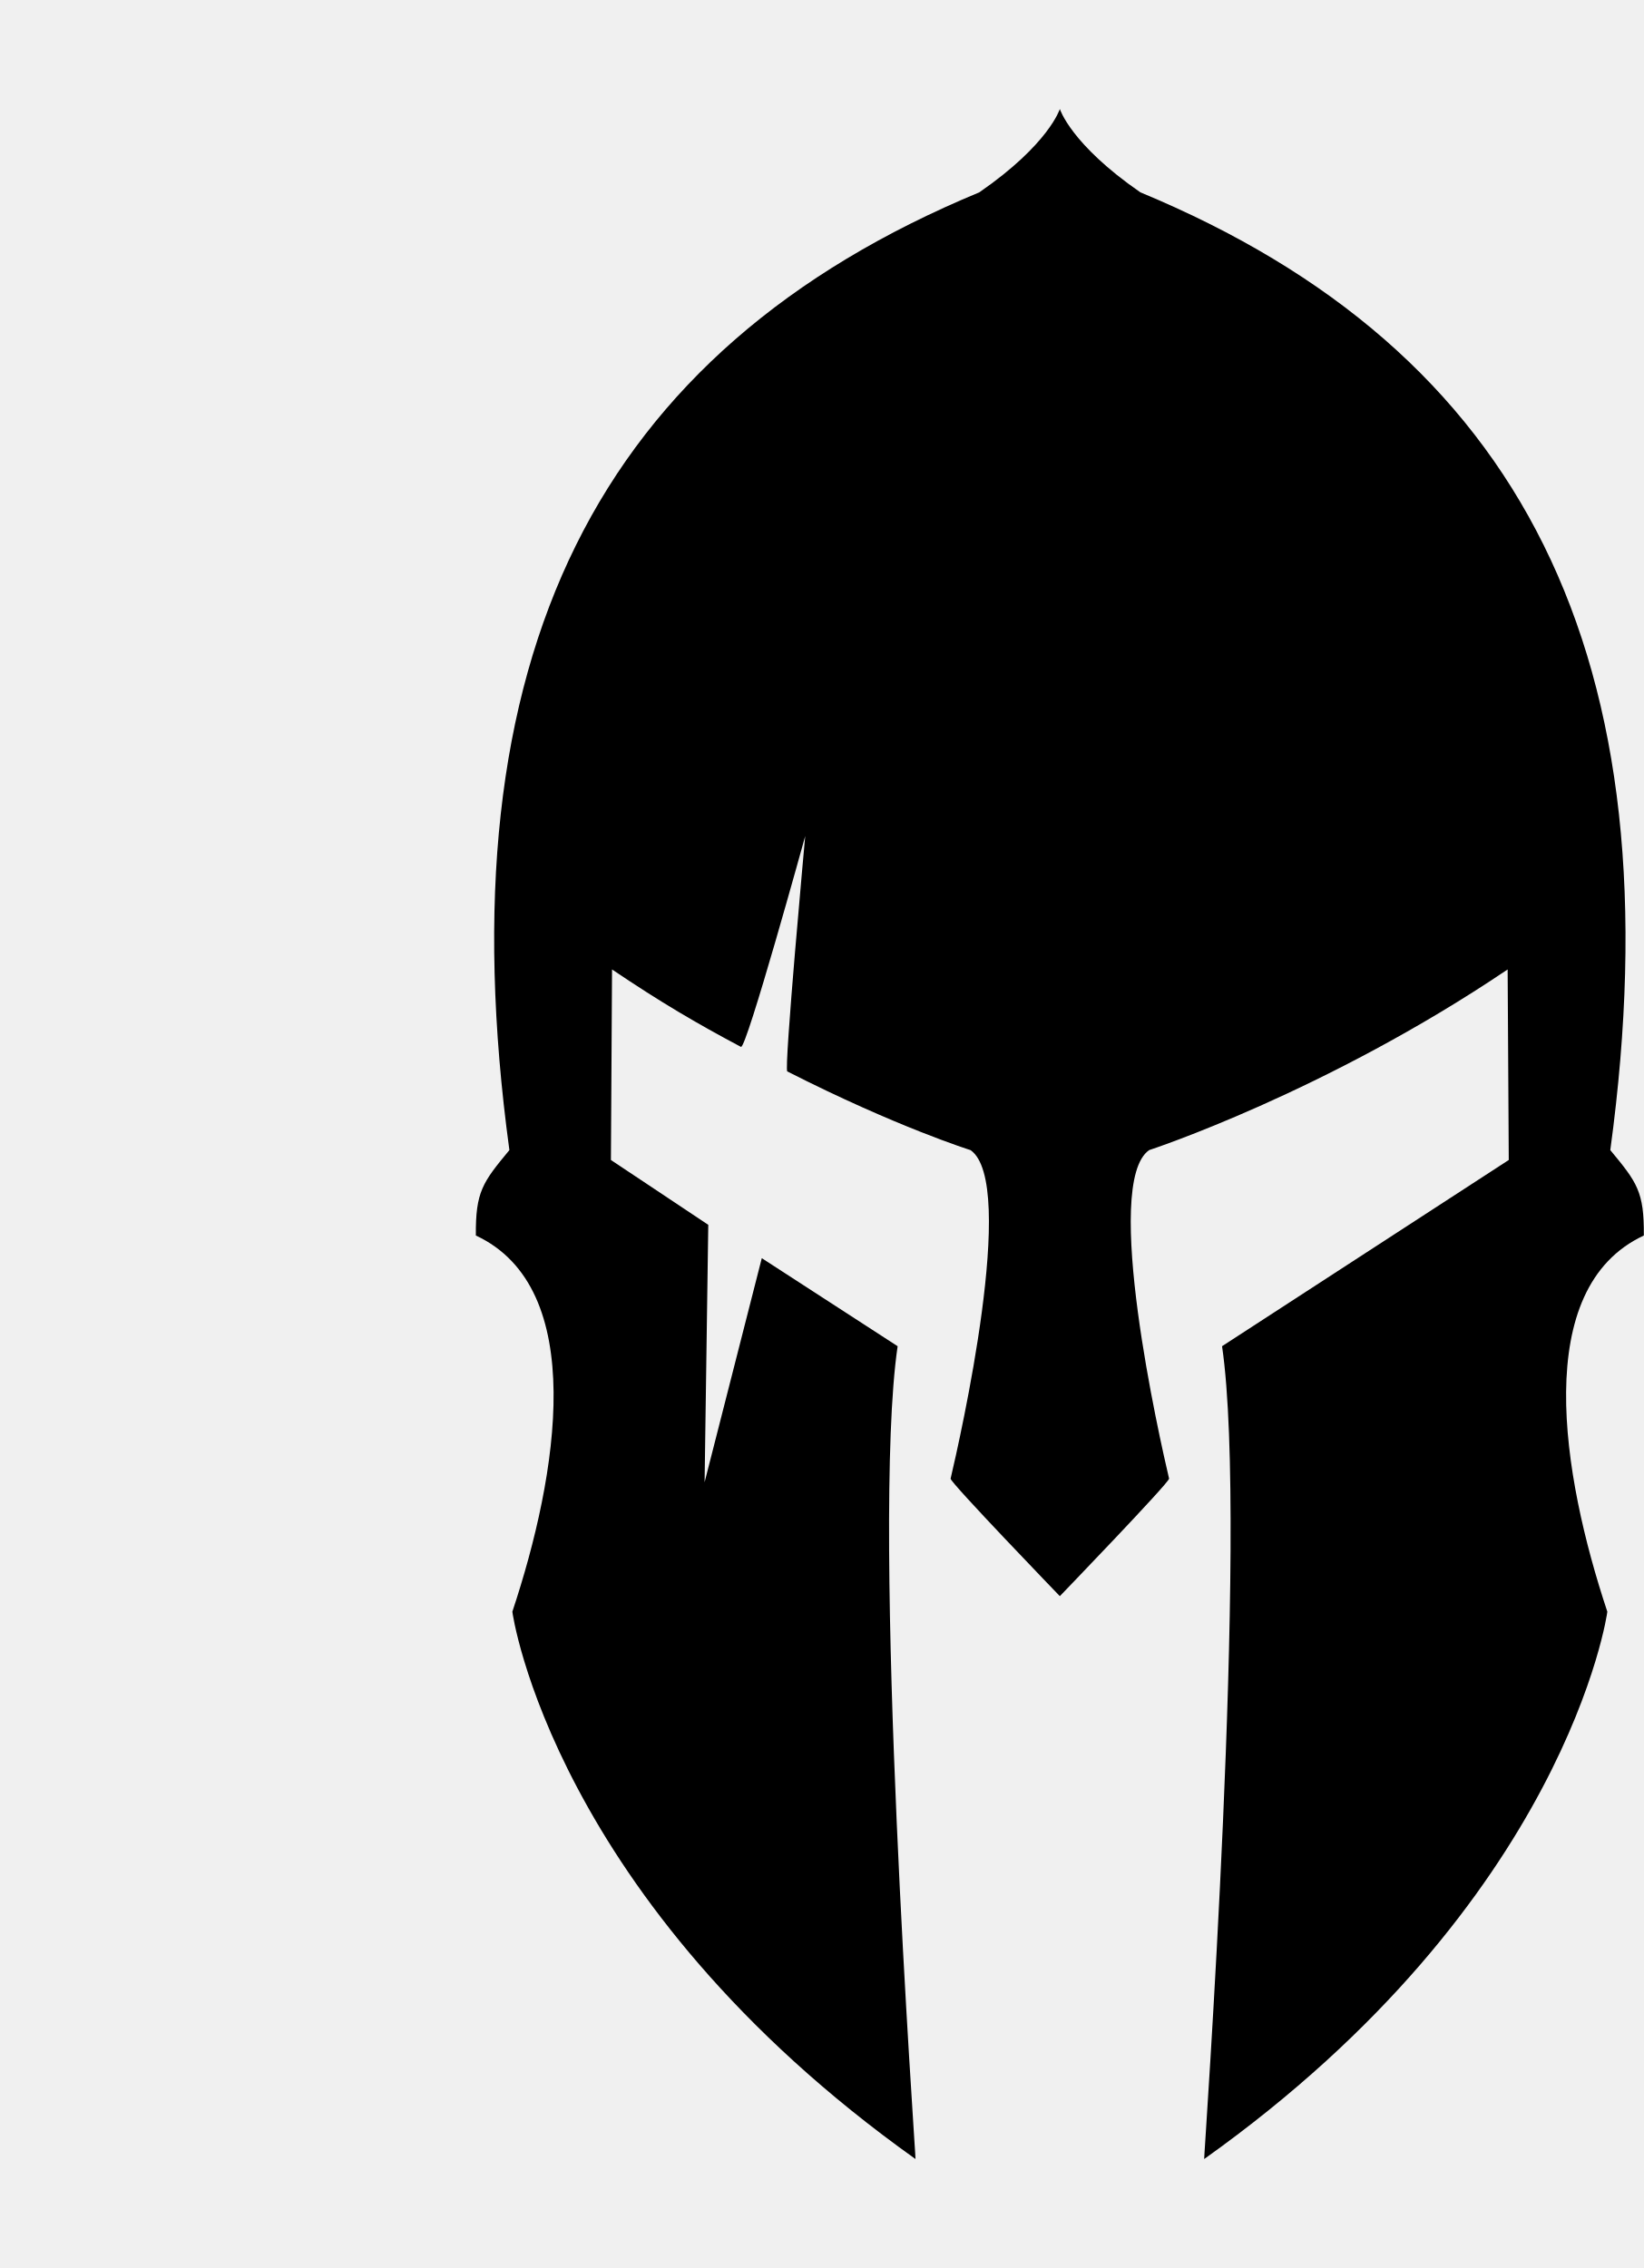
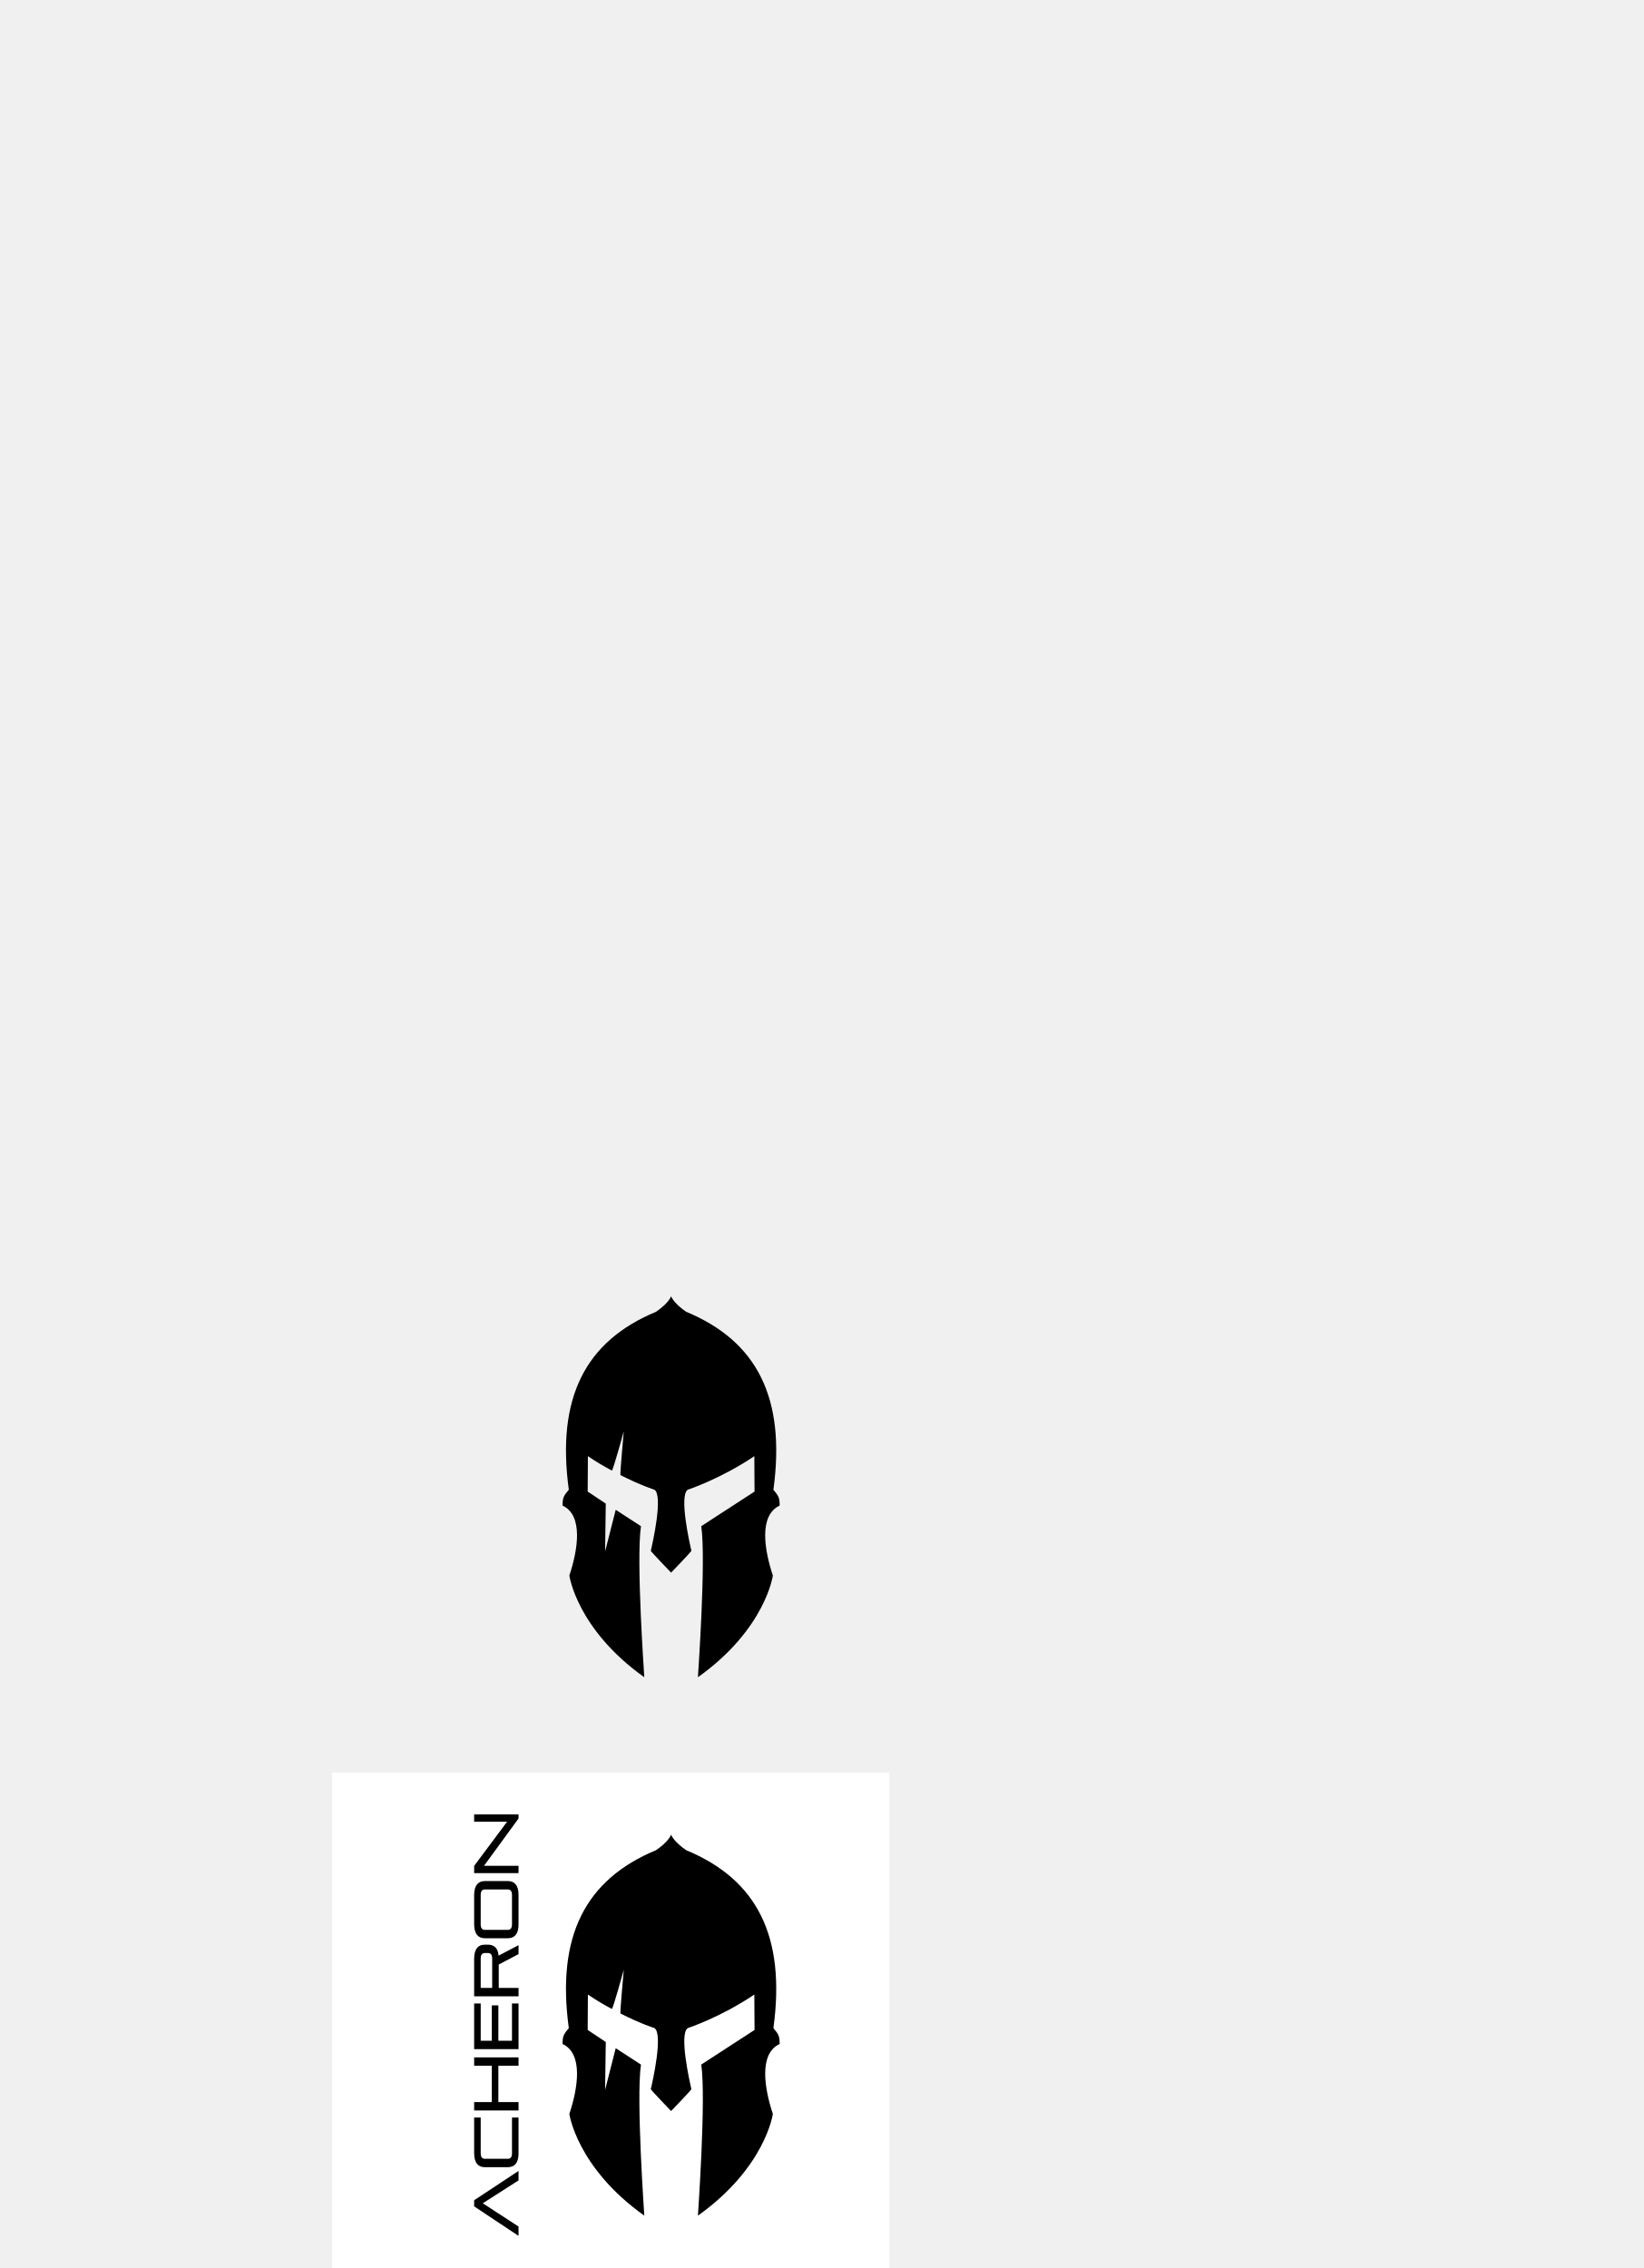
<svg xmlns="http://www.w3.org/2000/svg" width="41.003mm" height="56.576mm" viewBox="0 0 41.003 56.576" version="1.1" id="svg8">
  <defs id="defs2" />
  <g id="layer1" transform="translate(122.0685,-90.33336)">
+     <rect style="fill:#ffffff;fill-opacity:1;stroke:none;stroke-width:0.254;stroke-linecap:round;stroke-linejoin:round;stroke-miterlimit:4;stroke-dasharray:none;stroke-dashoffset:0;stroke-opacity:1;paint-order:normal" id="rect940" width="13.898" height="12.695" x="-113.783" y="134.549" />
    <flowRoot xml:space="preserve" id="flowRoot815" style="font-style:normal;font-variant:normal;font-weight:normal;font-stretch:normal;font-size:40px;line-height:1.25;font-family:optima;-inkscape-font-specification:optima;letter-spacing:0px;word-spacing:0px;fill:#000000;fill-opacity:1;stroke:none" transform="scale(0.2645833)">
      <flowRegion id="flowRegion817" style="font-style:normal;font-variant:normal;font-weight:normal;font-stretch:normal;font-family:optima;-inkscape-font-specification:optima">
        <rect id="rect819" width="697.143" height="371.429" x="-634.286" y="339.663" style="font-style:normal;font-variant:normal;font-weight:normal;font-stretch:normal;font-family:optima;-inkscape-font-specification:optima" />
      </flowRegion>
      <flowPara id="flowPara821" style="font-style:normal;font-variant:normal;font-weight:normal;font-stretch:normal;font-family:optima;-inkscape-font-specification:optima" />
    </flowRoot>
    <text xml:space="preserve" style="font-style:normal;font-variant:normal;font-weight:normal;font-stretch:normal;font-size:10.583px;line-height:1.25;font-family:optima;-inkscape-font-specification:optima;letter-spacing:0px;word-spacing:0px;fill:#000000;fill-opacity:1;stroke:none;stroke-width:0.265" x="-118.496" y="103.287" id="text825">
      <tspan x="-118.496" y="112.466" style="font-style:normal;font-variant:normal;font-weight:normal;font-stretch:normal;font-family:optima;-inkscape-font-specification:optima;stroke-width:0.265" id="tspan841" />
    </text>
    <flowRoot xml:space="preserve" id="flowRoot843" style="font-style:normal;font-weight:normal;font-size:40px;line-height:1.25;font-family:sans-serif;letter-spacing:0px;word-spacing:0px;fill:#000000;fill-opacity:1;stroke:none">
      <flowRegion id="flowRegion845">
        <rect id="rect847" width="296.429" height="292.143" x="-550.714" y="472.52" />
      </flowRegion>
      <flowPara id="flowPara849" />
    </flowRoot>
    <g transform="matrix(0.2645833,0,0,0.2645833,-727.6197,-953.207)" id="g984">
      <path id="path982" d="m 1901.41,4088.548 c -0.874,-3.704 -6.35,-27.877 -1.876,-30.974 0,0 16.617,-5.436 33.793,-17.032 l 0.106,17.965 -27.029,17.557 c 2.543,17.279 -1.743,76.676 -1.686,76.635 34.204,-24.343 38.024,-51.553 38.007,-51.606 -4.303,-12.928 -7.207,-30.505 3.442,-35.466 0.032,-4.139 -0.641,-5.01 -3.162,-8.052 6.342,-46.597 -8.303,-75.371 -44.3,-90.3 -6.577,-4.541 -7.593,-7.859 -7.593,-7.859 0,0 -1.016,3.317 -7.593,7.859 -35.997,14.929 -50.641,43.703 -44.3,90.3 -2.52,3.043 -3.193,3.913 -3.162,8.052 10.649,4.961 7.745,22.538 3.442,35.466 -0.017,0.052 3.803,27.263 38.007,51.606 0.057,0.041 -4.229,-59.355 -1.686,-76.635 l -27.029,-17.557 0.106,-17.965 c 17.177,11.596 33.793,17.032 33.793,17.032 4.474,3.097 -1.003,27.27 -1.876,30.974 -0.076,0.322 10.297,11.08 10.297,11.08 0,0 10.372,-10.758 10.296,-11.08 z" style="fill:#000000;fill-opacity:1;stroke:none;stroke-width:0.504;stroke-linecap:butt;stroke-linejoin:miter;stroke-miterlimit:4;stroke-dasharray:none;stroke-opacity:1" />
-       <path style="fill:#000000;fill-opacity:1;stroke:none;stroke-width:0.504;stroke-linecap:butt;stroke-linejoin:miter;stroke-miterlimit:4;stroke-dasharray:none;stroke-opacity:1" d="m 2398.91,4083.497 c -0.874,-3.704 -6.35,-27.877 -1.876,-30.974 0,0 16.617,-5.436 33.793,-17.032 l 0.106,17.965 -27.029,17.557 c 2.543,17.279 -1.743,76.676 -1.686,76.635 34.204,-24.343 38.024,-51.553 38.007,-51.606 -4.303,-12.928 -7.207,-30.505 3.442,-35.466 0.032,-4.139 -0.641,-5.01 -3.162,-8.052 6.342,-46.597 -8.303,-75.371 -44.3,-90.3 -6.577,-4.541 -7.593,-7.859 -7.593,-7.859 0,0 -1.016,3.317 -7.593,7.859 -35.997,14.929 -50.641,43.703 -44.3,90.3 -2.52,3.043 -3.193,3.913 -3.162,8.052 10.649,4.961 7.745,22.538 3.442,35.466 -0.017,0.052 3.803,27.263 38.007,51.606 0.057,0.041 -4.229,-59.355 -1.686,-76.635 l -12.806,-8.3 -5.392,21.125 0.347,-24.27 -9.178,-6.112 0.106,-17.965 c 4.593,3.1 7.945,5.066 12.151,7.3 0.506,0.269 6.06,-19.878 6.06,-19.878 0,0 -2.023,22.023 -1.69,22.192 10.285,5.232 17.272,7.419 17.272,7.419 4.474,3.097 -1.003,27.27 -1.876,30.974 -0.076,0.322 10.297,11.08 10.297,11.08 0,0 10.372,-10.758 10.296,-11.08 z" id="path831" />
    </g>
-     <flowRoot xml:space="preserve" id="flowRoot839" style="font-style:normal;font-variant:normal;font-weight:normal;font-stretch:normal;font-size:40px;line-height:1.25;font-family:'Noto Sans Old Italic';-inkscape-font-specification:'Noto Sans Old Italic, ';letter-spacing:0px;word-spacing:0px;fill:#000000;fill-opacity:1;stroke:none" transform="matrix(0,-0.2115954,0.2115954,0,-215.4814,-46.54878)">
-       <flowRegion id="flowRegion835" style="font-style:normal;font-variant:normal;font-weight:normal;font-stretch:normal;font-family:'Noto Sans Old Italic';-inkscape-font-specification:'Noto Sans Old Italic, '">
-         <rect id="rect833" width="852.857" height="180.714" x="-914.286" y="433.234" style="font-style:normal;font-variant:normal;font-weight:normal;font-stretch:normal;font-family:'Noto Sans Old Italic';-inkscape-font-specification:'Noto Sans Old Italic, '" />
-       </flowRegion>
-       <flowPara style="font-style:normal;font-variant:normal;font-weight:normal;font-stretch:normal;font-family:Pirulen;-inkscape-font-specification:Pirulen" id="flowPara837">acheron</flowPara>
-     </flowRoot>
+     <g id="g911" transform="matrix(0.1858409,0,0,0.1858409,-87.55651,105.3758)">
+       <path id="path831" d="m 2398.91,4083.497 c -0.874,-3.704 -6.35,-27.877 -1.876,-30.974 0,0 16.617,-5.436 33.793,-17.032 l 0.106,17.965 -27.029,17.557 c 2.543,17.279 -1.743,76.676 -1.686,76.635 34.204,-24.343 38.024,-51.553 38.007,-51.606 -4.303,-12.928 -7.207,-30.505 3.442,-35.466 0.032,-4.139 -0.641,-5.01 -3.162,-8.052 6.342,-46.597 -8.303,-75.371 -44.3,-90.3 -6.577,-4.541 -7.593,-7.859 -7.593,-7.859 0,0 -1.016,3.317 -7.593,7.859 -35.997,14.929 -50.641,43.703 -44.3,90.3 -2.52,3.043 -3.193,3.913 -3.162,8.052 10.649,4.961 7.745,22.538 3.442,35.466 -0.017,0.052 3.803,27.263 38.007,51.606 0.057,0.041 -4.229,-59.355 -1.686,-76.635 l -12.806,-8.3 -5.392,21.125 0.347,-24.27 -9.178,-6.112 0.106,-17.965 c 4.593,3.1 7.945,5.066 12.151,7.3 0.506,0.269 6.06,-19.878 6.06,-19.878 0,0 -2.023,22.023 -1.69,22.192 10.285,5.232 17.272,7.419 17.272,7.419 4.474,3.097 -1.003,27.27 -1.876,30.974 -0.076,0.322 10.297,11.08 10.297,11.08 0,0 10.372,-10.758 10.296,-11.08 z" style="fill:#000000;fill-opacity:1;stroke:none;stroke-width:0.504;stroke-linecap:butt;stroke-linejoin:miter;stroke-miterlimit:4;stroke-dasharray:none;stroke-opacity:1" transform="matrix(0.2645833,0,0,0.2645833,-727.6197,-953.207)" />
+       <flowRoot transform="matrix(0,-0.2115954,0.2115954,0,-215.4814,-46.54878)" style="font-style:normal;font-variant:normal;font-weight:normal;font-stretch:normal;font-size:40px;line-height:1.25;font-family:'Noto Sans Old Italic';-inkscape-font-specification:'Noto Sans Old Italic, ';letter-spacing:0px;word-spacing:0px;fill:#000000;fill-opacity:1;stroke:none" id="flowRoot839" xml:space="preserve">
+         <flowRegion style="font-style:normal;font-variant:normal;font-weight:normal;font-stretch:normal;font-family:'Noto Sans Old Italic';-inkscape-font-specification:'Noto Sans Old Italic, '" id="flowRegion835">
+           <rect style="font-style:normal;font-variant:normal;font-weight:normal;font-stretch:normal;font-family:'Noto Sans Old Italic';-inkscape-font-specification:'Noto Sans Old Italic, '" y="433.234" x="-914.286" height="180.714" width="852.857" id="rect833" />
+         </flowRegion>
+         <flowPara id="flowPara837" style="font-style:normal;font-variant:normal;font-weight:normal;font-stretch:normal;font-family:Pirulen;-inkscape-font-specification:Pirulen">acheron</flowPara>
+       </flowRoot>
+     </g>
+     <g transform="matrix(0.1858409,0,0,0.1858409,-87.55651,118.8061)" id="g923">
+       <path transform="matrix(0.2645833,0,0,0.2645833,-727.6197,-953.207)" style="fill:#000000;fill-opacity:1;stroke:none;stroke-width:0.504;stroke-linecap:butt;stroke-linejoin:miter;stroke-miterlimit:4;stroke-dasharray:none;stroke-opacity:1" d="m 2398.91,4083.497 c -0.874,-3.704 -6.35,-27.877 -1.876,-30.974 0,0 16.617,-5.436 33.793,-17.032 l 0.106,17.965 -27.029,17.557 c 2.543,17.279 -1.743,76.676 -1.686,76.635 34.204,-24.343 38.024,-51.553 38.007,-51.606 -4.303,-12.928 -7.207,-30.505 3.442,-35.466 0.032,-4.139 -0.641,-5.01 -3.162,-8.052 6.342,-46.597 -8.303,-75.371 -44.3,-90.3 -6.577,-4.541 -7.593,-7.859 -7.593,-7.859 0,0 -1.016,3.317 -7.593,7.859 -35.997,14.929 -50.641,43.703 -44.3,90.3 -2.52,3.043 -3.193,3.913 -3.162,8.052 10.649,4.961 7.745,22.538 3.442,35.466 -0.017,0.052 3.803,27.263 38.007,51.606 0.057,0.041 -4.229,-59.355 -1.686,-76.635 l -12.806,-8.3 -5.392,21.125 0.347,-24.27 -9.178,-6.112 0.106,-17.965 c 4.593,3.1 7.945,5.066 12.151,7.3 0.506,0.269 6.06,-19.878 6.06,-19.878 0,0 -2.023,22.023 -1.69,22.192 10.285,5.232 17.272,7.419 17.272,7.419 4.474,3.097 -1.003,27.27 -1.876,30.974 -0.076,0.322 10.297,11.08 10.297,11.08 0,0 10.372,-10.758 10.296,-11.08 z" id="path913" />
+       <g aria-label="acheron" transform="matrix(0,-0.2115954,0.2115954,0,-215.4814,-46.54878)" style="font-style:normal;font-variant:normal;font-weight:normal;font-stretch:normal;font-size:40px;line-height:1.25;font-family:'Noto Sans Old Italic';-inkscape-font-specification:'Noto Sans Old Italic, ';letter-spacing:0px;word-spacing:0px;fill:#000000;fill-opacity:1;stroke:none" id="flowRoot921">
+         <path d="m -914.285,469.629 z m 35.2,0 -14.52,-22.68 -14.76,22.68 h -5.92 l 18.72,-28.16 h 3.88 l 18.6,28.16 z" style="font-style:normal;font-variant:normal;font-weight:normal;font-stretch:normal;font-family:Pirulen;-inkscape-font-specification:Pirulen" id="path925" />
+         <path d="m -870.713,469.629 z m 8.84,0 q -2.4,0 -4.08,-0.48 -1.68,-0.52 -2.76,-1.4 -1.04,-0.92 -1.52,-2.16 -0.48,-1.24 -0.48,-2.76 v -14.56 q 0,-1.52 0.48,-2.76 0.48,-1.24 1.52,-2.12 1.08,-0.92 2.76,-1.4 1.68,-0.52 4.08,-0.52 h 22.68 v 4.16 h -22.68 q -3.52,0 -3.52,2.6 v 14.64 q 0,2.6 3.52,2.6 h 22.68 v 4.16 z" style="font-style:normal;font-variant:normal;font-weight:normal;font-stretch:normal;font-family:Pirulen;-inkscape-font-specification:Pirulen" id="path927" />
+         <path d="m -834.732,469.629 z m 28.36,0 v -12.8 h -23.04 v 12.8 h -5.32 v -28.16 h 5.32 v 11.2 h 23.04 v -11.2 h 5.32 v 28.16 z" style="font-style:normal;font-variant:normal;font-weight:normal;font-stretch:normal;font-family:Pirulen;-inkscape-font-specification:Pirulen" id="path929" />
+         <path d="m -795.826,469.629 z m 0,0 v -28.16 h 28.96 v 4.16 h -23.64 v 7.04 h 22.44 v 4.16 h -22.44 v 8.64 h 23.64 v 4.16 z" style="font-style:normal;font-variant:normal;font-weight:normal;font-stretch:normal;font-family:Pirulen;-inkscape-font-specification:Pirulen" id="path931" />
+         <path d="m -762.31,469.629 z m 26.76,0 -6.6,-12.56 h -14.84 v 12.56 h -5.32 v -28.16 h 23.92 q 2.4,0 4.08,0.52 1.68,0.48 2.72,1.4 1.08,0.88 1.56,2.12 0.48,1.24 0.48,2.76 v 2 q 0,2.72 -1.6,4.56 -1.6,1.8 -5.36,2.16 l 6.64,12.64 z m 0.68,-21.4 q 0,-2.6 -3.52,-2.6 h -18.6 v 7.28 h 18.6 q 3.52,0 3.52,-2.6 z" style="font-style:normal;font-variant:normal;font-weight:normal;font-stretch:normal;font-family:Pirulen;-inkscape-font-specification:Pirulen" id="path933" />
+         <path d="m -725.479,469.629 z m 8.84,0 q -2.4,0 -4.08,-0.48 -1.68,-0.52 -2.76,-1.4 -1.04,-0.92 -1.52,-2.16 -0.48,-1.24 -0.48,-2.76 v -14.56 q 0,-1.52 0.48,-2.76 0.48,-1.24 1.52,-2.12 1.08,-0.92 2.76,-1.4 1.68,-0.52 4.08,-0.52 h 18.6 q 2.4,0 4.08,0.52 1.68,0.48 2.72,1.4 1.08,0.88 1.56,2.12 0.48,1.24 0.48,2.76 v 14.56 q 0,1.52 -0.48,2.76 -0.48,1.24 -1.56,2.16 -1.04,0.88 -2.72,1.4 -1.68,0.48 -4.08,0.48 z m 22.12,-21.4 q 0,-2.6 -3.52,-2.6 h -18.6 q -3.52,0 -3.52,2.6 v 14.64 q 0,2.6 3.52,2.6 h 18.6 q 3.52,0 3.52,-2.6 z" style="font-style:normal;font-variant:normal;font-weight:normal;font-stretch:normal;font-family:Pirulen;-inkscape-font-specification:Pirulen" id="path935" />
+         <path d="m -684.185,469.629 z m 34.68,0 -30.04,-21.92 v 21.92 h -4.64 v -28.16 h 4.6 l 28.04,20.92 v -20.92 h 4.64 v 28.16 z" style="font-style:normal;font-variant:normal;font-weight:normal;font-stretch:normal;font-family:Pirulen;-inkscape-font-specification:Pirulen" id="path937" />
+       </g>
+     </g>
  </g>
</svg>
